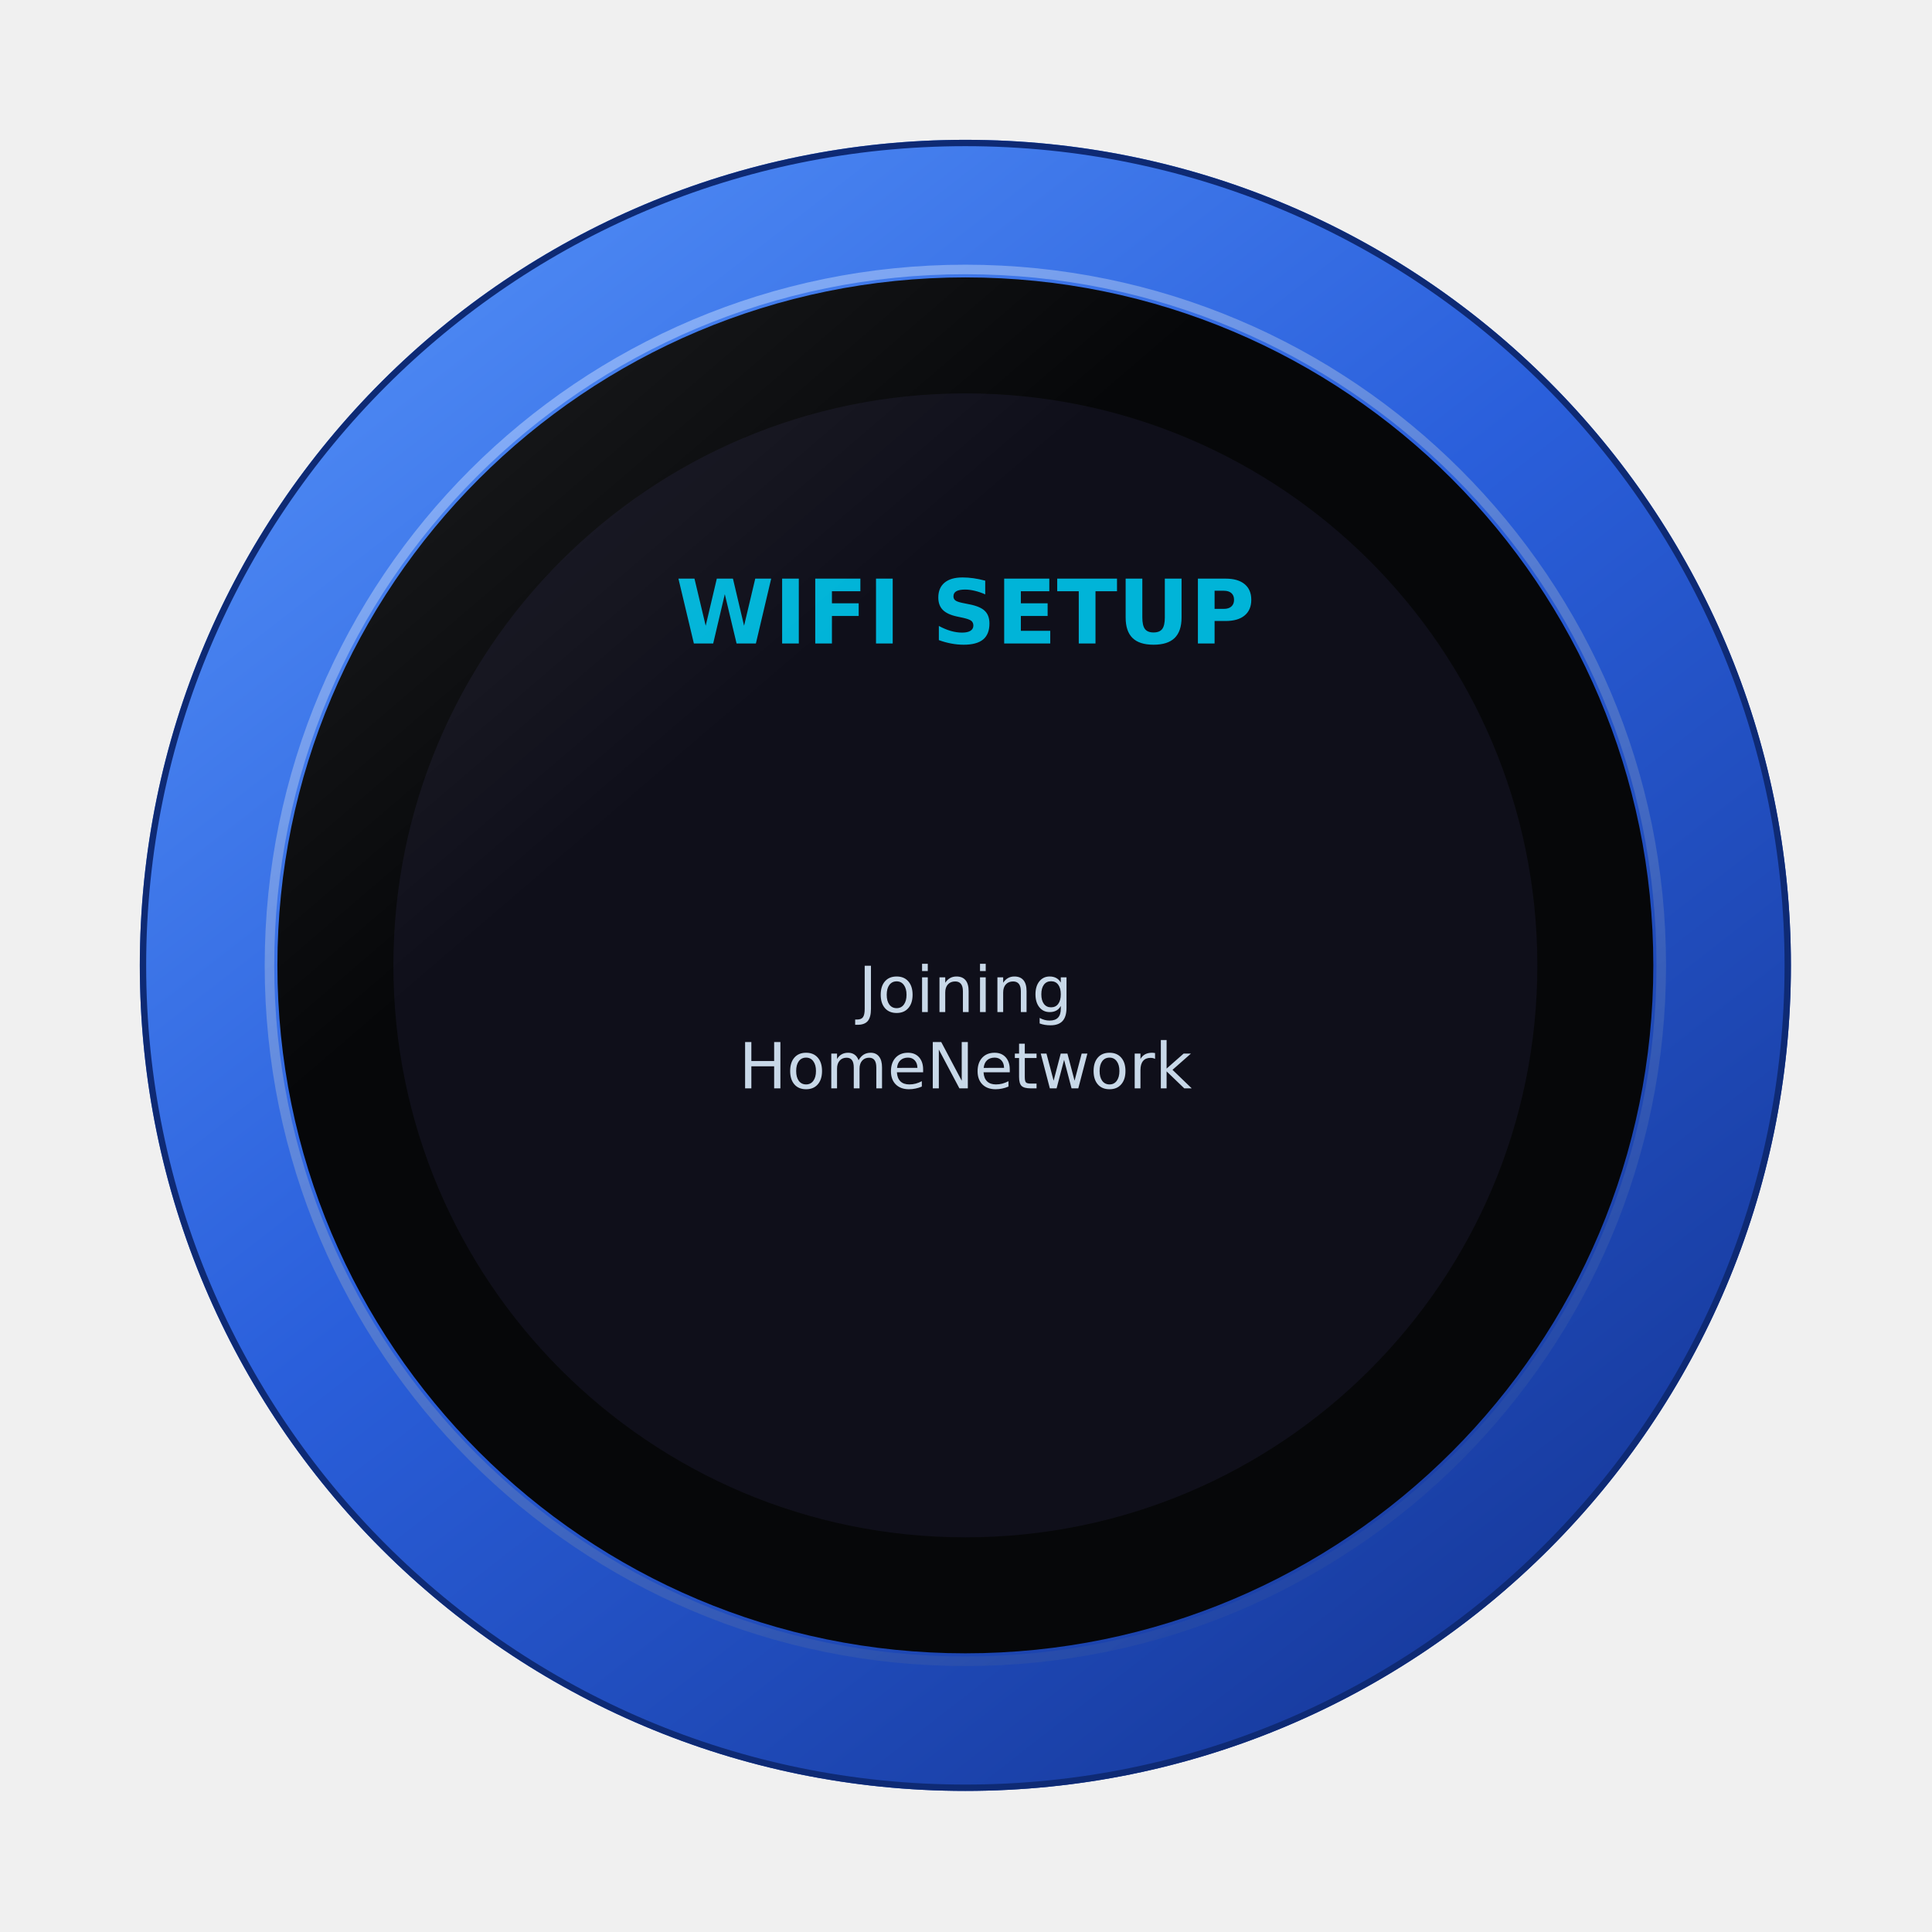
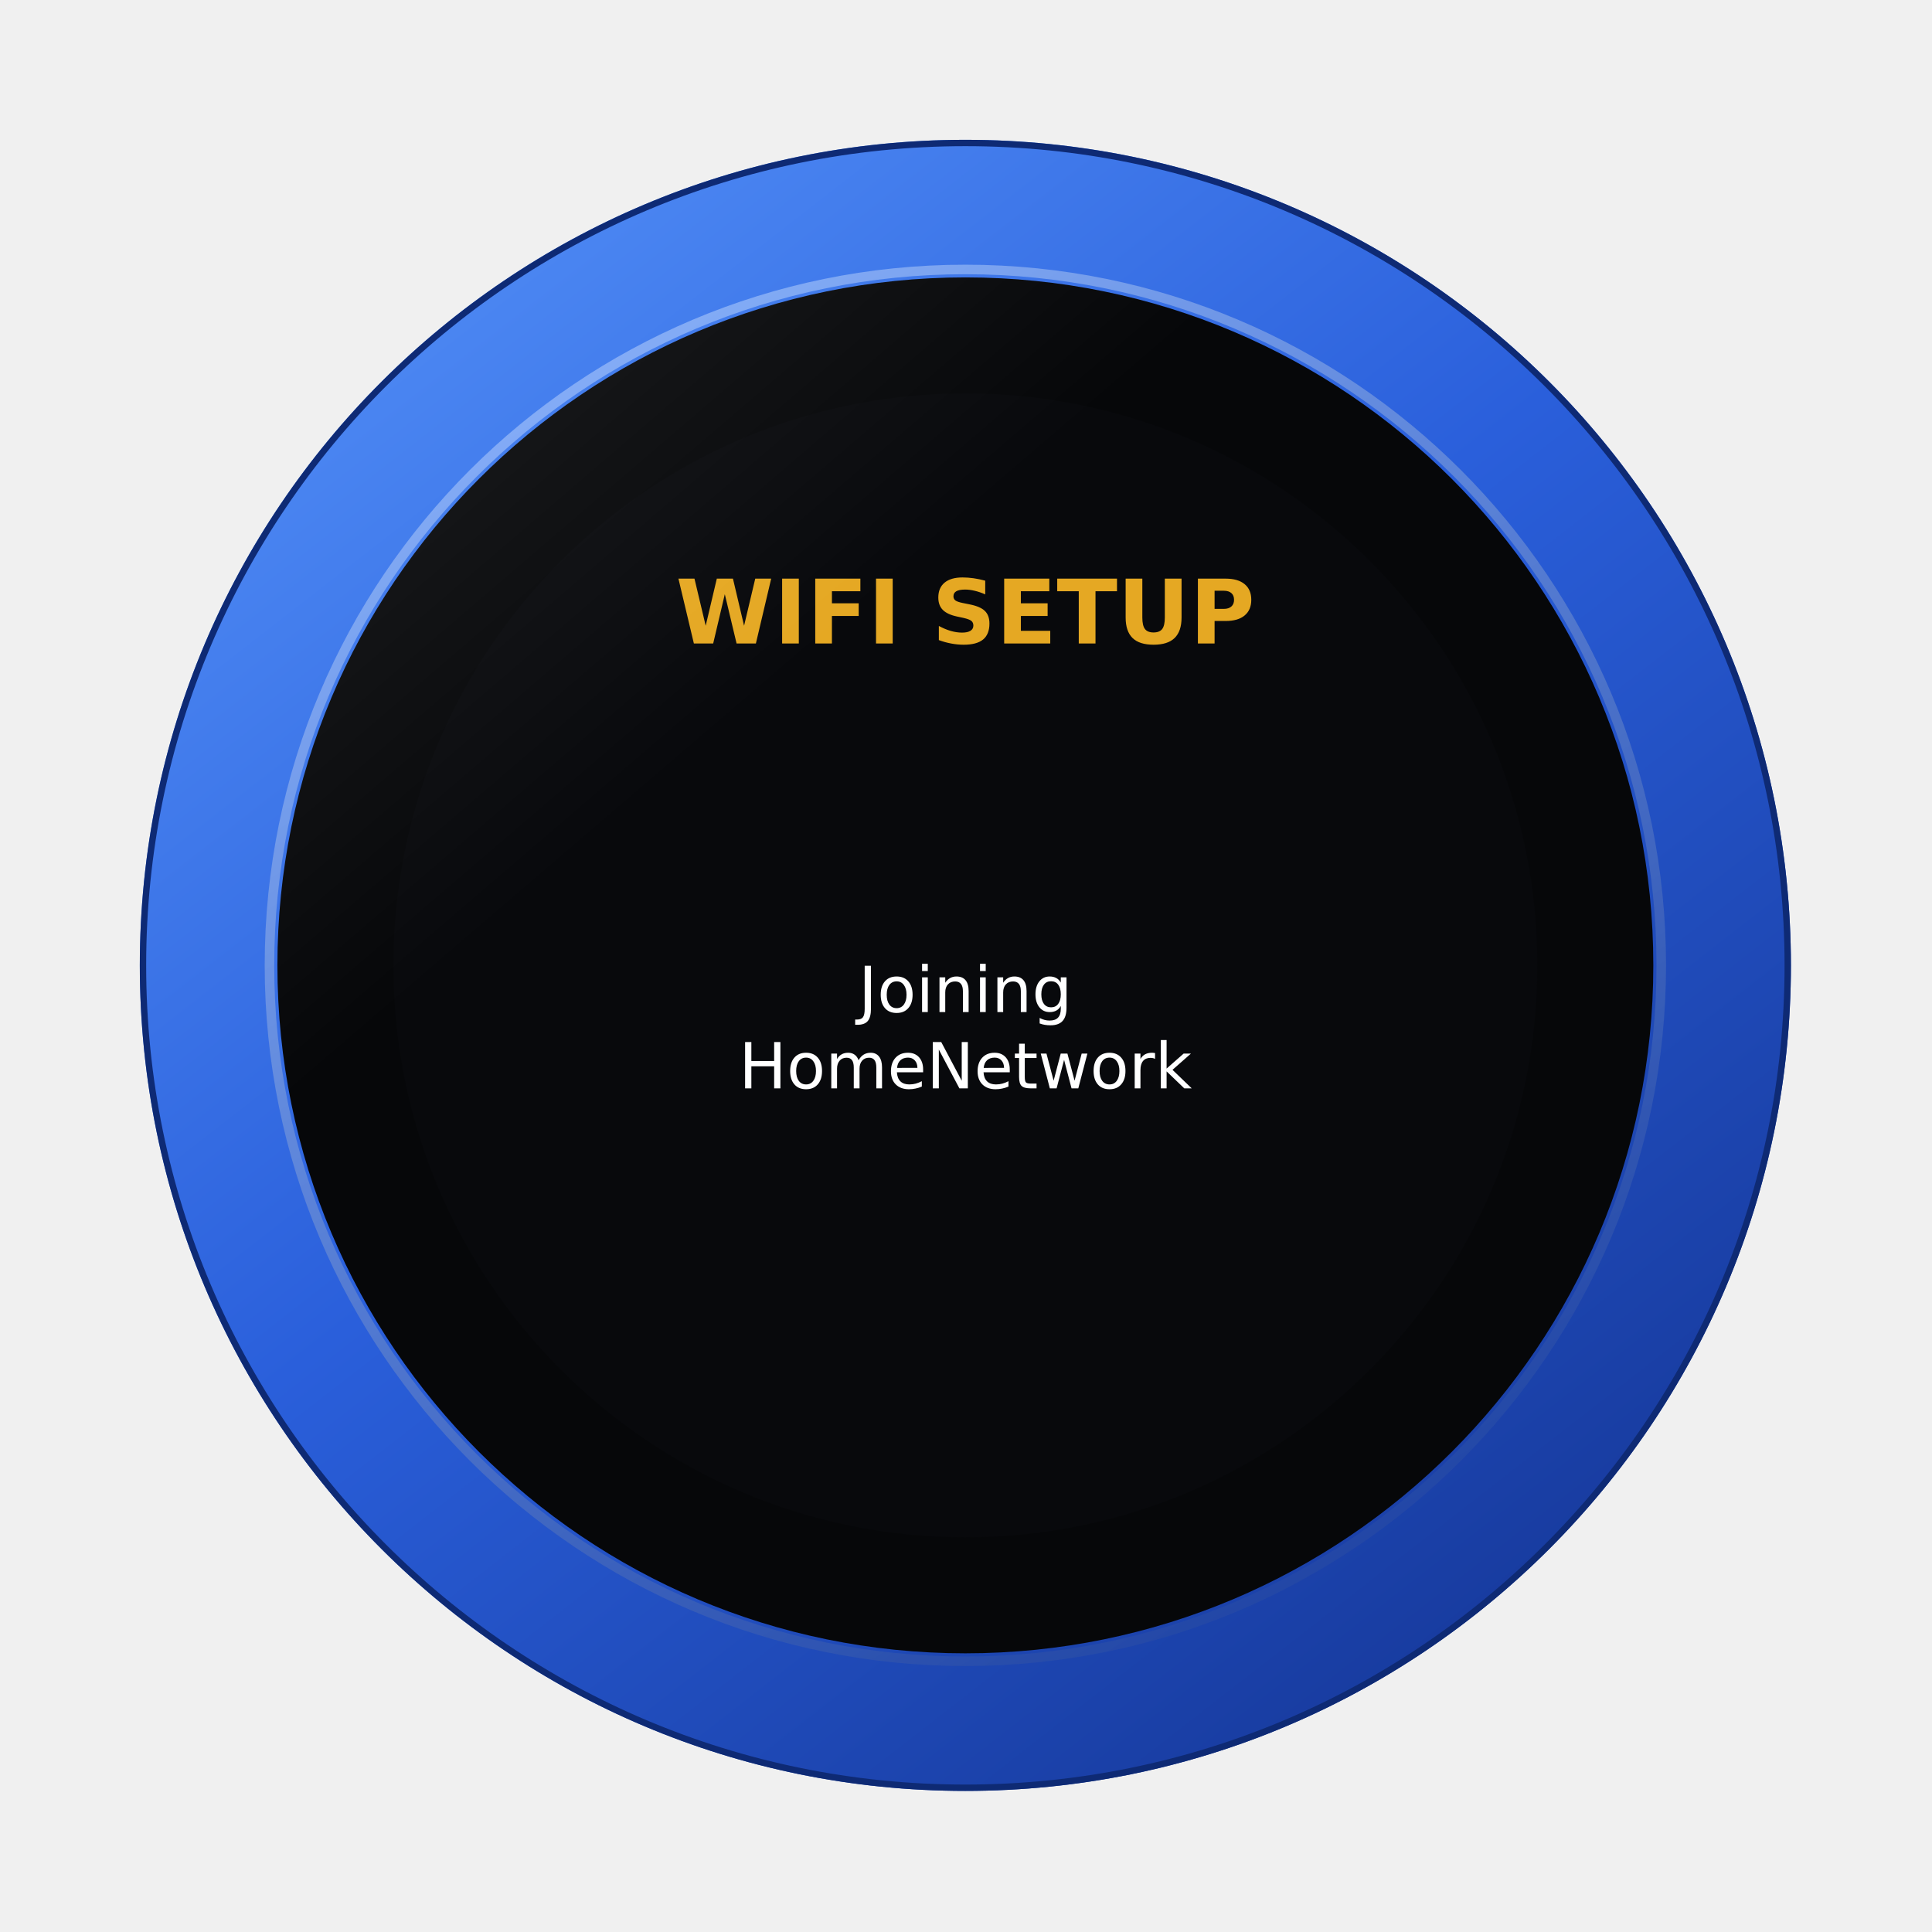
<svg xmlns="http://www.w3.org/2000/svg" viewBox="0 0 608 608" width="608" height="608" role="img" aria-label="The knob joining the network">
  <defs>
    <clipPath id="setup-04-glass">
      <circle cx="180" cy="180" r="180" />
    </clipPath>
    <linearGradient id="setup-04-alu" x1="0.15" y1="0.05" x2="0.85" y2="0.95">
      <stop offset="0" stop-color="#4F8BF5" />
      <stop offset="0.45" stop-color="#2A5FDB" />
      <stop offset="1" stop-color="#16389A" />
    </linearGradient>
    <linearGradient id="setup-04-chamfer" x1="0.2" y1="0" x2="0.8" y2="1">
      <stop offset="0" stop-color="#9CC0FF" />
      <stop offset="1" stop-color="#1B3F9E" />
    </linearGradient>
    <linearGradient id="setup-04-gloss" x1="0" y1="0" x2="0.6" y2="0.7">
      <stop offset="0" stop-color="#FFFFFF" stop-opacity="0.10" />
      <stop offset="0.5" stop-color="#FFFFFF" stop-opacity="0" />
    </linearGradient>
    <linearGradient id="setup-04-upd" x1="0" y1="0" x2="0" y2="1">
      <stop offset="0" stop-color="#262015" />
      <stop offset="1" stop-color="#0C0E13" />
    </linearGradient>
    <marker id="setup-04-arrow" viewBox="0 0 10 10" refX="7" refY="5" markerWidth="7" markerHeight="7" orient="auto-start-reverse">
      <path d="M0,1 L10,5 L0,9 z" fill="#E0902A" />
    </marker>
  </defs>
  <circle cx="303.8" cy="303.8" r="259.8" fill="url(#setup-04-alu)" />
  <circle cx="303.8" cy="303.8" r="258.8" fill="none" stroke="#0E2A74" stroke-width="2" />
  <circle cx="303.8" cy="303.8" r="219.0" fill="none" stroke="url(#setup-04-chamfer)" stroke-width="3" opacity="0.8" />
  <circle cx="303.8" cy="303.8" r="216.5" fill="#060709" />
  <g transform="translate(123.8,123.8)">
    <g clip-path="url(#setup-04-glass)">
-       <rect x="0" y="0" width="360" height="360" fill="#0F0F1A" />
-       <text x="180.0" y="78.7" font-size="28" fill="#00B4D8" font-family="DejaVu Sans,Verdana,sans-serif" font-weight="600" text-anchor="middle">WIFI SETUP</text>
-       <text x="180.0" y="194.7" font-size="20" fill="#C8D8E8" font-family="DejaVu Sans,Verdana,sans-serif" font-weight="400" text-anchor="middle">Joining</text>
-       <text x="180.0" y="218.7" font-size="20" fill="#C8D8E8" font-family="DejaVu Sans,Verdana,sans-serif" font-weight="400" text-anchor="middle">HomeNetwork</text>
+       <rect x="0" y="0" width="360" height="360" fill="#08090C" />
+       <text x="180.0" y="78.7" font-size="28" fill="#E5A823" font-family="DejaVu Sans,Verdana,sans-serif" font-weight="600" text-anchor="middle">WIFI SETUP</text>
+       <text x="180.0" y="194.7" font-size="20" fill="#FFFFFF" font-family="DejaVu Sans,Verdana,sans-serif" font-weight="400" text-anchor="middle">Joining</text>
+       <text x="180.0" y="218.7" font-size="20" fill="#FFFFFF" font-family="DejaVu Sans,Verdana,sans-serif" font-weight="400" text-anchor="middle">HomeNetwork</text>
    </g>
  </g>
  <circle cx="303.8" cy="303.8" r="216.5" fill="url(#setup-04-gloss)" />
</svg>
